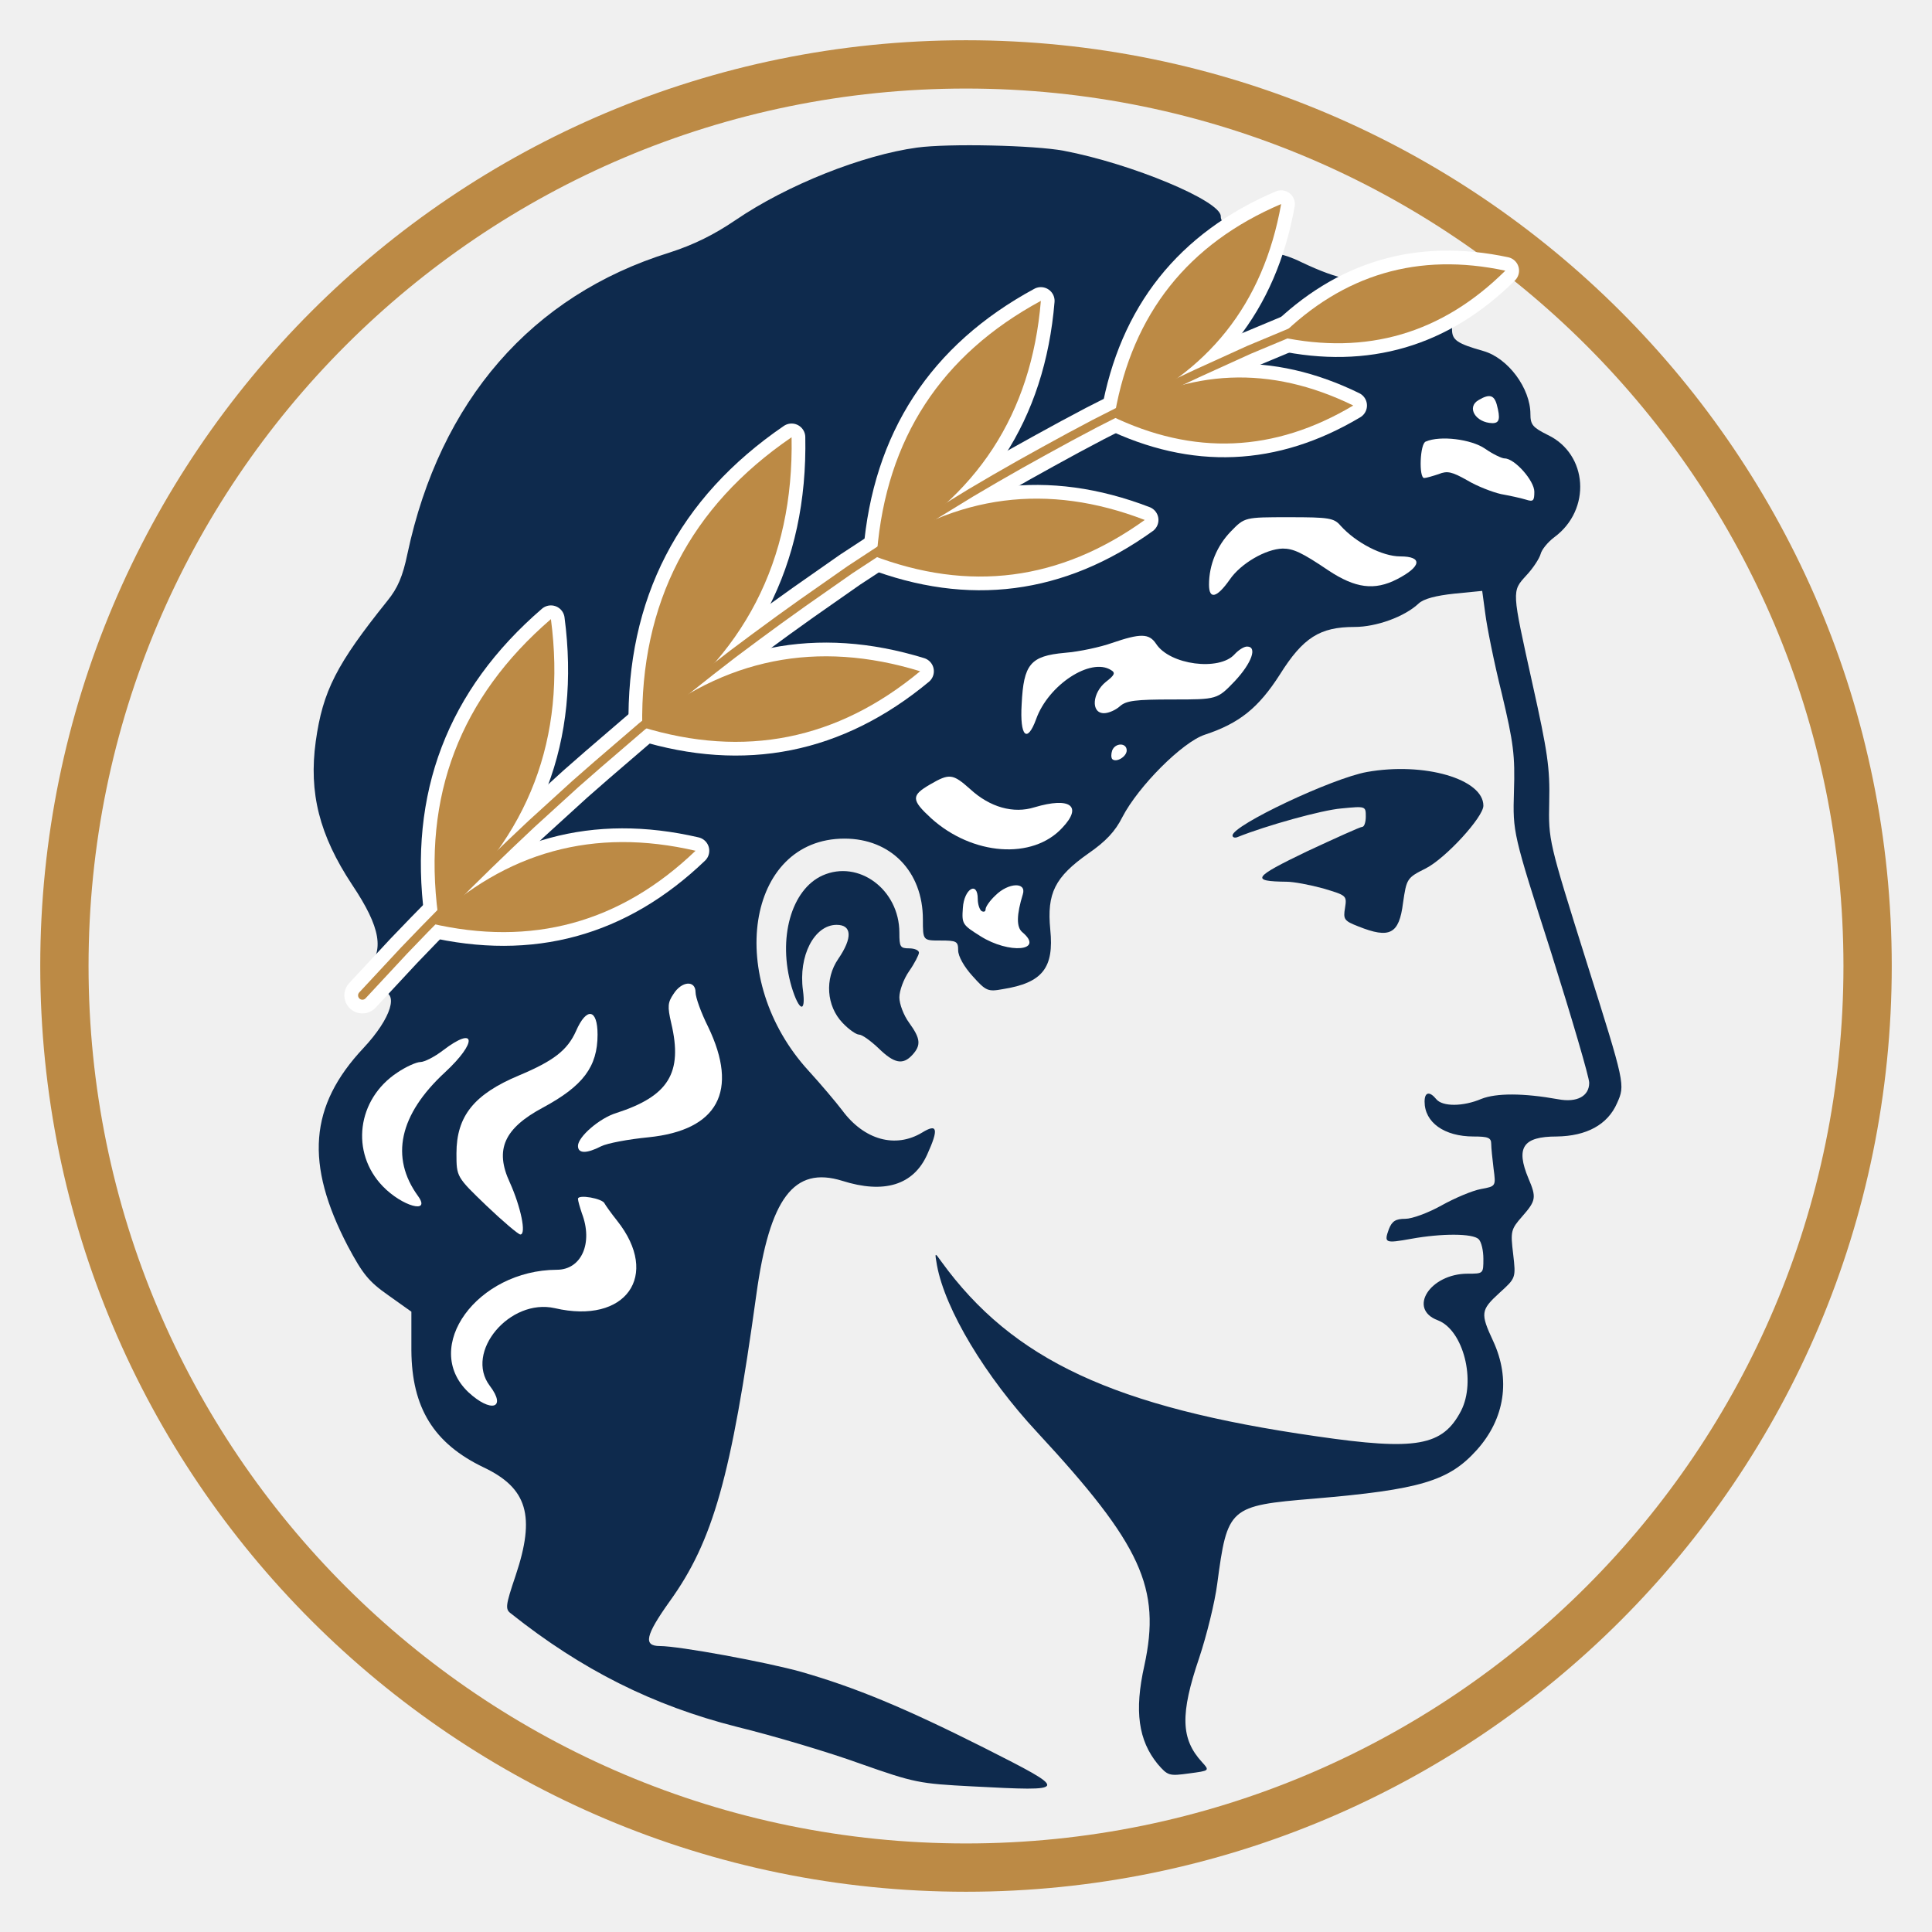
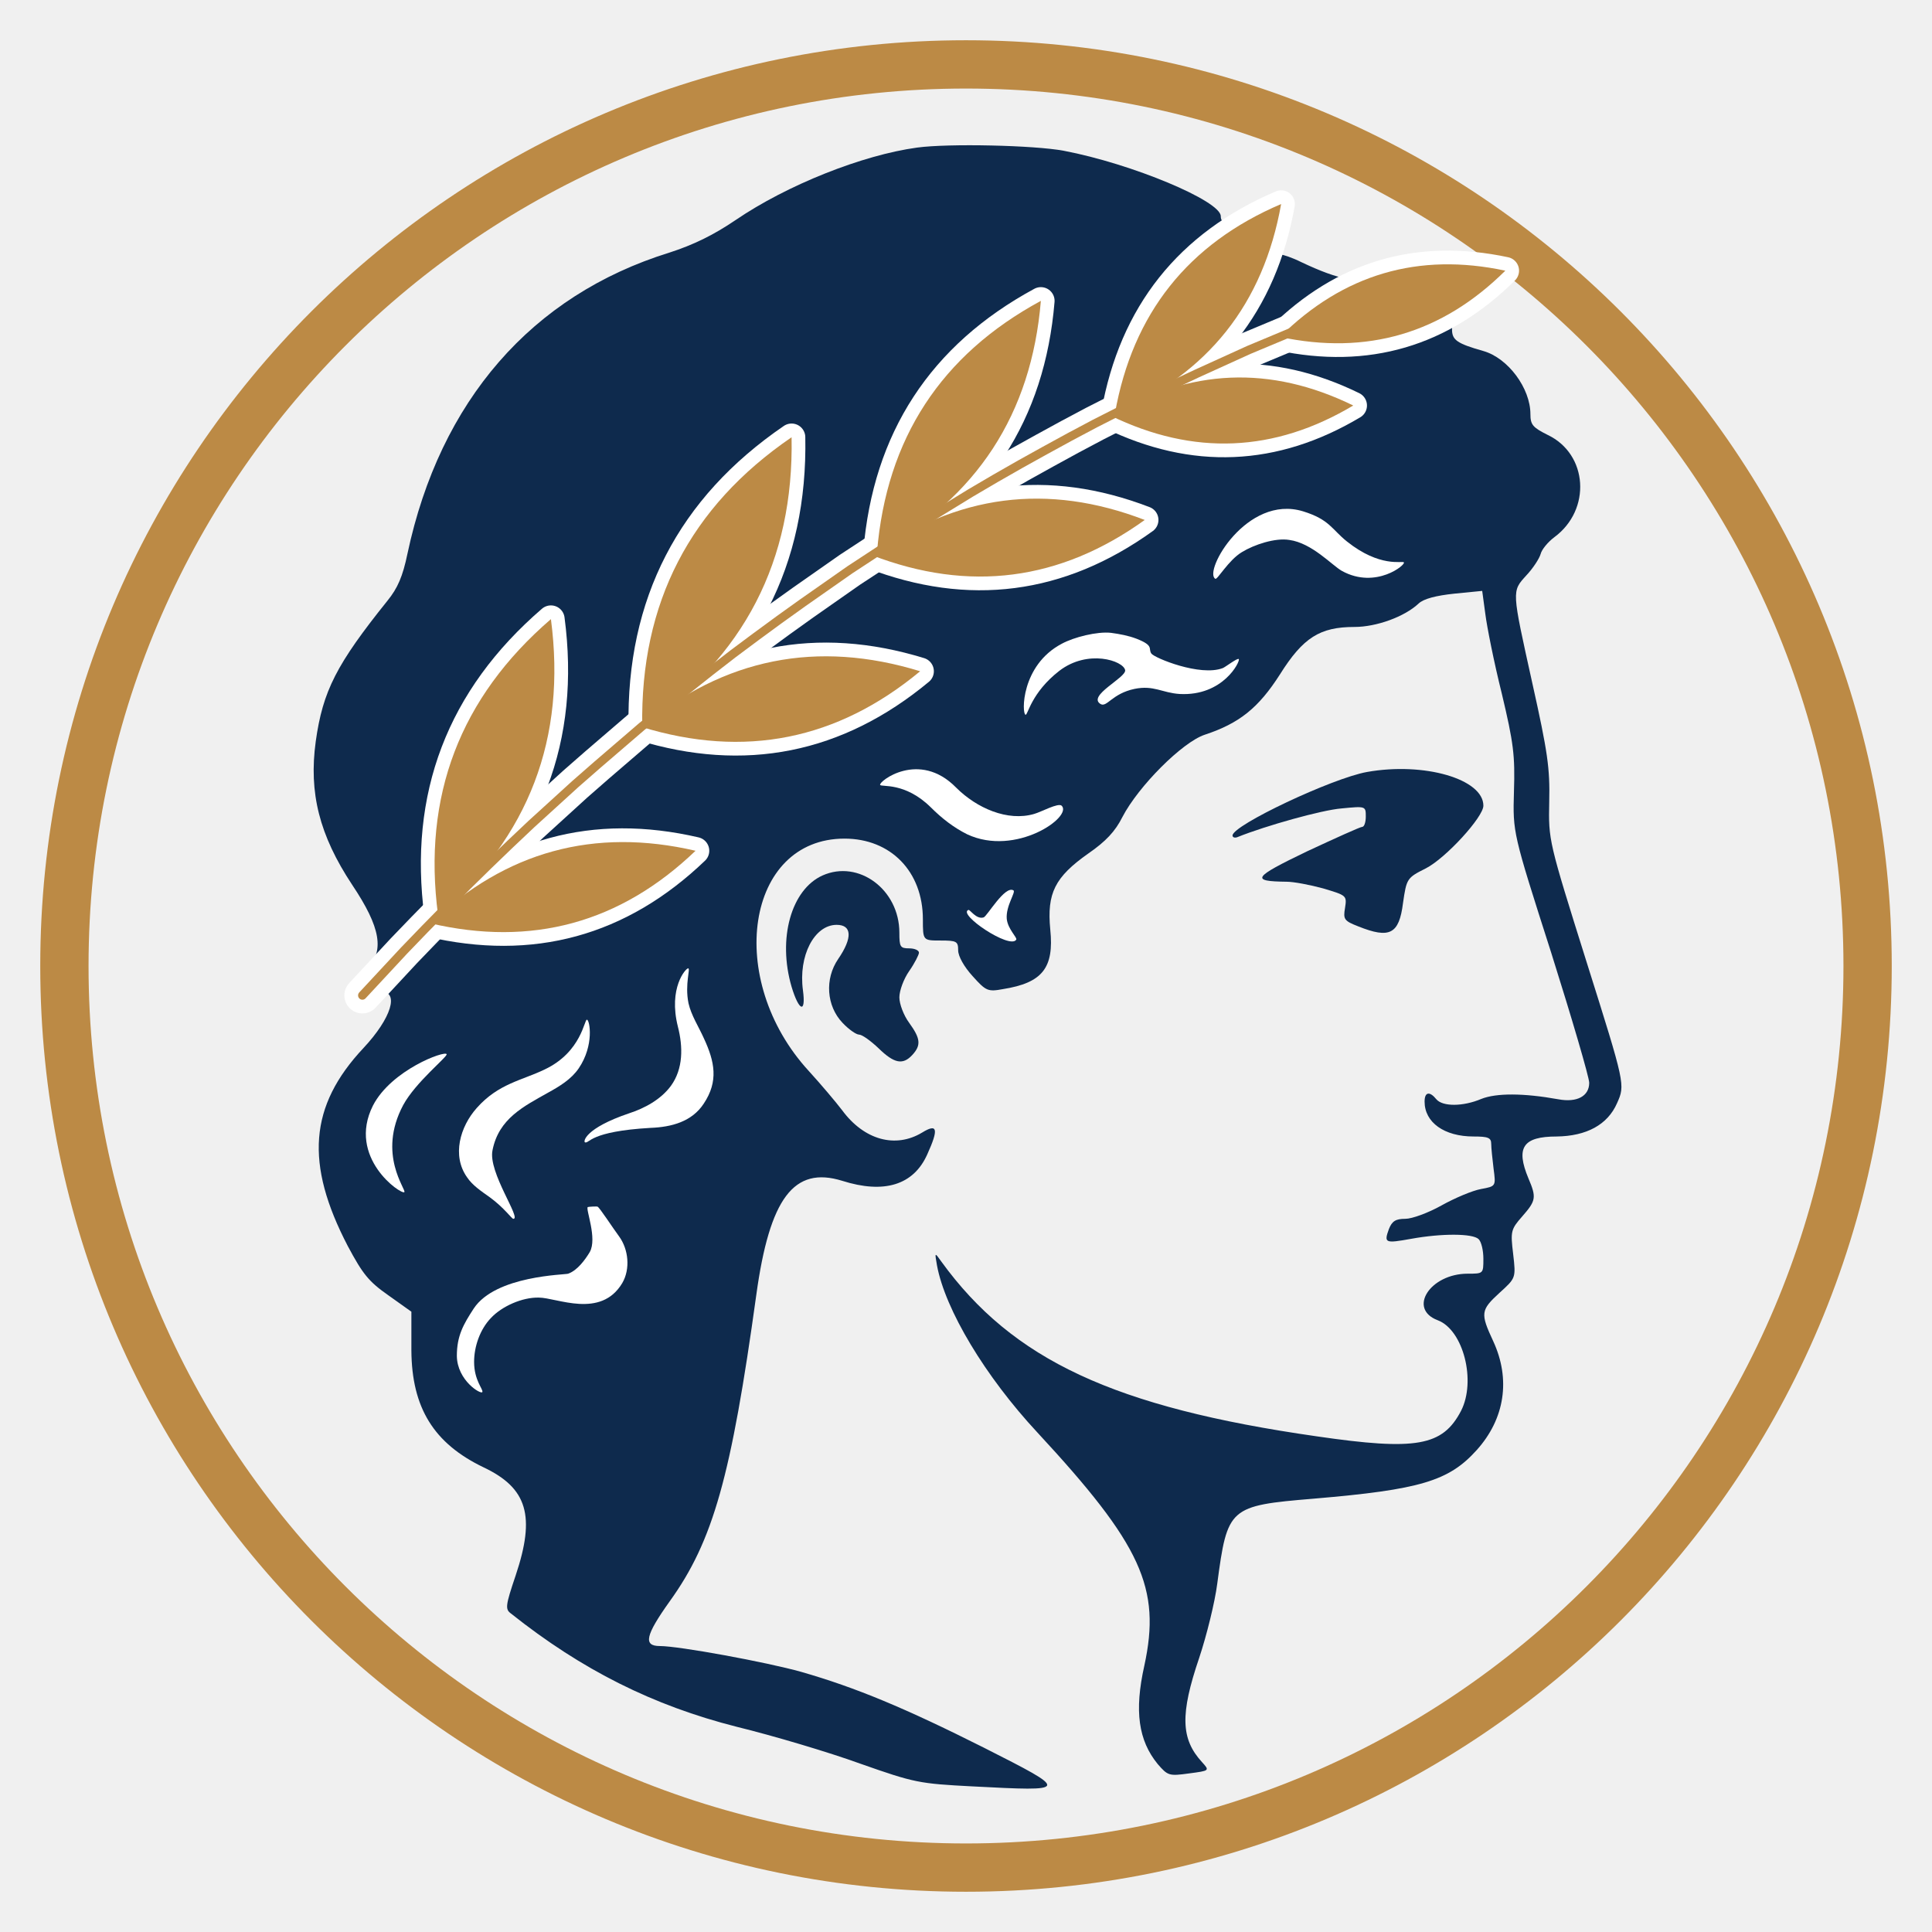
<svg xmlns="http://www.w3.org/2000/svg" viewBox="0 0 240 240" role="img" aria-label="Palamedes">
  <style>
    .navy { fill:#0E2A4D; } .gold { fill:#BC8A45; }
    .stem { fill:none; stroke:#BC8A45; stroke-width:2.2; stroke-linecap:round; stroke-linejoin:round; }
    .ring { fill:none; stroke:#BC8A45; stroke-width:6; }
  </style>
  <circle class="ring" cx="120" cy="120" r="112" />
  <g transform="translate(120,120) scale(0.4869) translate(-235,-256.5)">
    <g class="navy" transform="translate(0,500) scale(0.1,-0.1)">
      <path d="M2225 4523 c-139 -19 -331 -95 -463 -185 -56 -38 -107 -63 -169 -83 -351 -109 -585 -378 -668 -768 -12 -58 -25 -88 -51 -120 -130 -162 -165 -230 -183 -359 -18 -131 9 -239 93 -366 73 -109 83 -169 37 -216 -34 -36 -38 -48 -17 -65 10 -8 16 -9 21 -1 3 5 18 10 32 10 48 0 27 -68 -44 -144 -139 -148 -150 -295 -40 -506 38 -71 53 -90 103 -125 l59 -42 0 -99 c1 -146 57 -237 184 -298 112 -53 133 -124 82 -276 -26 -77 -27 -86 -12 -97 181 -144 363 -235 576 -289 94 -23 235 -65 315 -94 139 -49 151 -51 285 -58 251 -13 251 -13 30 99 -201 101 -326 153 -465 193 -89 25 -312 66 -361 66 -43 0 -37 27 25 114 111 154 157 319 221 782 34 247 96 329 219 291 107 -34 182 -11 217 67 30 66 26 80 -13 56 -68 -41 -148 -19 -204 57 -16 21 -54 66 -85 100 -215 234 -160 593 91 593 118 0 200 -84 200 -206 0 -54 0 -54 45 -54 41 0 45 -2 45 -25 0 -15 15 -42 37 -66 34 -38 39 -40 77 -33 101 16 131 54 121 152 -9 93 12 134 97 194 45 31 69 57 87 93 41 79 153 191 210 210 88 29 137 68 192 154 59 94 102 121 190 121 56 0 128 26 164 60 13 12 44 20 91 25 l71 7 8 -59 c4 -32 22 -123 42 -203 30 -126 34 -158 31 -250 -3 -105 -3 -105 95 -411 53 -168 97 -318 97 -332 0 -34 -31 -51 -79 -42 -89 16 -158 16 -196 1 -47 -20 -99 -20 -115 -1 -17 21 -30 19 -30 -6 0 -53 50 -89 125 -89 37 0 45 -3 45 -19 0 -10 3 -38 6 -63 6 -45 6 -45 -32 -52 -22 -4 -67 -23 -101 -42 -34 -19 -75 -34 -92 -34 -25 0 -34 -6 -42 -26 -13 -36 -10 -37 57 -25 77 14 157 14 172 -1 7 -7 12 -29 12 -50 0 -38 0 -38 -40 -38 -96 0 -154 -90 -76 -119 65 -25 98 -155 59 -231 -47 -90 -114 -102 -368 -65 -517 74 -776 195 -958 446 -17 24 -17 24 -11 -10 21 -113 123 -283 256 -426 266 -287 316 -397 273 -595 -26 -116 -15 -191 34 -251 26 -30 29 -31 80 -24 53 7 53 7 33 29 -54 59 -56 122 -7 266 19 57 40 142 46 189 26 195 30 199 246 217 272 23 345 45 416 124 72 80 87 181 42 278 -33 71 -32 79 16 123 42 38 42 38 35 99 -7 58 -6 63 23 96 35 40 37 48 16 97 -33 79 -14 107 72 107 76 1 130 30 154 85 21 47 21 47 -77 358 -98 312 -98 312 -96 411 2 86 -4 127 -43 302 -53 240 -53 234 -15 276 17 18 33 43 36 54 3 12 19 31 35 43 95 70 86 212 -17 261 -38 19 -44 26 -44 53 0 66 -57 143 -120 161 -67 19 -80 28 -80 55 0 18 8 32 28 43 32 20 108 96 101 102 -2 3 -34 10 -70 15 -70 12 -141 4 -234 -25 -59 -19 -111 -10 -210 37 -22 11 -46 19 -52 19 -16 0 -17 46 -2 89 15 44 10 46 -56 16 -69 -30 -95 -32 -95 -7 0 39 -227 134 -401 167 -75 14 -293 19 -374 8z" />
      <path d="M3373 2930 c-89 -16 -343 -136 -343 -162 0 -5 6 -7 13 -4 72 29 215 69 265 73 62 6 62 6 62 -21 0 -14 -4 -26 -9 -26 -5 0 -69 -29 -142 -63 -137 -66 -144 -76 -51 -77 18 0 60 -8 93 -17 60 -18 61 -18 56 -50 -5 -29 -2 -33 34 -47 80 -32 104 -20 114 60 9 62 10 64 58 88 51 26 147 131 147 160 0 68 -151 112 -297 86z" />
      <path d="M1984 2666 c-80 -36 -115 -161 -79 -284 19 -63 37 -69 29 -9 -12 88 29 167 86 167 39 0 41 -33 4 -87 -35 -51 -30 -120 11 -163 16 -17 35 -30 42 -30 8 0 30 -16 50 -35 40 -39 62 -43 86 -17 23 25 21 42 -8 82 -14 19 -25 48 -25 65 0 17 11 47 25 67 14 20 25 42 25 47 0 6 -11 11 -25 11 -23 0 -25 4 -25 40 0 110 -104 187 -196 146z" />
    </g>
-     <g fill="#FFFFFF" transform="translate(0,500) scale(0.1,-0.1)">
-       <path d="M3658 3879 c-32 -18 -8 -58 35 -59 18 0 21 11 11 48 -7 24 -19 27 -46 11z" />
-       <path d="M3523 3773 c-15 -5 -18 -93 -4 -93 5 0 22 5 37 10 22 9 34 6 73 -16 25 -15 64 -30 86 -35 22 -4 50 -10 63 -14 19 -6 22 -4 22 20 0 28 -50 85 -76 85 -7 0 -30 11 -50 25 -35 24 -114 34 -151 18z" />
-       <path d="M3026 3544 c-36 -37 -56 -86 -56 -136 0 -39 20 -34 53 13 28 41 92 78 135 79 27 0 49 -10 117 -56 68 -45 117 -52 175 -22 62 32 66 58 8 58 -46 0 -113 35 -152 78 -17 20 -29 22 -132 22 -113 0 -113 0 -148 -36z" />
-       <path d="M2722 3259 c-28 -10 -82 -22 -120 -25 -88 -8 -105 -29 -110 -131 -5 -83 14 -101 37 -38 31 87 139 158 191 125 12 -7 9 -13 -13 -30 -35 -28 -39 -80 -5 -80 12 0 30 8 41 18 16 14 39 17 134 17 114 0 114 0 159 47 43 46 58 88 31 88 -8 0 -22 -9 -32 -20 -39 -43 -165 -27 -200 27 -18 27 -40 27 -113 2z" />
-       <path d="M2723 2985 c-3 -9 -3 -18 0 -22 10 -10 37 6 37 22 0 20 -29 20 -37 0z" />
-       <path d="M2258 2898 c-48 -28 -48 -39 3 -86 105 -95 259 -107 335 -24 52 55 20 79 -71 52 -54 -17 -114 0 -164 46 -45 40 -53 41 -103 12z" />
-       <path d="M2425 2615 c-14 -13 -25 -29 -25 -35 0 -6 -4 -8 -10 -5 -5 3 -10 17 -10 31 0 47 -35 26 -38 -23 -3 -41 -1 -43 45 -72 73 -46 164 -38 107 10 -16 13 -15 45 1 97 10 32 -37 30 -70 -3z" />
-       <path d="M1604 2364 c-15 -22 -16 -32 -6 -75 30 -127 -7 -186 -140 -229 -43 -13 -98 -61 -98 -84 0 -20 22 -20 59 -1 16 8 70 18 121 23 177 18 231 118 152 282 -18 36 -32 75 -32 88 0 31 -35 29 -56 -4z" />
-       <path d="M1355 2269 c-22 -49 -57 -76 -145 -113 -115 -48 -160 -104 -160 -199 0 -60 0 -60 77 -134 42 -40 81 -73 86 -73 16 0 1 71 -27 133 -39 84 -14 138 85 191 102 55 139 104 139 186 0 66 -28 71 -55 9z" />
-       <path d="M1016 2220 c-22 -17 -48 -30 -58 -30 -10 0 -37 -12 -59 -27 -103 -68 -120 -204 -37 -290 49 -51 124 -72 90 -25 -72 99 -48 208 69 316 83 77 79 120 -5 56z" />
-       <path d="M1360 1841 c0 -5 5 -22 10 -37 29 -76 -1 -144 -64 -144 -203 -1 -346 -197 -226 -312 58 -54 99 -42 55 16 -65 86 51 224 166 198 181 -42 270 83 159 223 -16 20 -30 40 -32 44 -5 13 -68 24 -68 12z" />
+     <g fill="#FFFFFF">
+       <path d="M346.7,153.5 C 347.4,154.0 339.6,160.5 330.9,155.7 328.4,154.3 323.3,148.6 317.5,147.8 313.9,147.2 308.5,149.0 305.4,150.9 301.9,153.0 299.1,158.1 298.6,157.7 295.5,155.9 306.6,136.1 321.0,140.5 327.8,142.6 328.3,145.1 332.2,148.2 340.6,154.9 346.3,153.1 346.7,153.5 Z" />
+       <path d="M282.3,176.8 C 283.1,177.9 294.7,182.7 300.5,180.5 301.1,180.3 304.3,177.8 304.6,178.2 305.0,178.8 300.6,187.7 289.5,187.1 285.0,186.8 282.9,184.8 278.0,185.8 272.3,187.0 271.0,190.5 269.4,189.7 265.7,187.6 276.0,182.9 275.6,181.0 275.1,178.6 266.1,175.6 258.8,181.2 251.6,186.8 250.8,192.5 250.2,192.4 249.2,192.2 249.0,179.8 259.4,174.3 262.5,172.6 268.5,171.1 272.0,171.5 274.2,171.8 276.4,172.2 278.5,173.0 283.1,174.8 281.4,175.5 282.3,176.8 Z" />
+       <path d="M252.4,217.7 C 254.2,217.2 258.5,214.8 259.4,215.6 262.3,218.4 247.7,228.7 235.3,222.9 231.9,221.2 228.9,218.9 226.0,216.0 219.4,209.5 213.4,210.9 213.1,210.3 212.6,209.5 223.0,201.3 232.5,211.0 237.7,216.2 245.6,219.7 252.4,217.7 Z" />
+       <path d="M247.1,237.2 C 247.8,237.6 245.1,241.2 245.4,244.5 245.7,247.2 248.2,249.3 247.8,249.8 246.2,252.3 232.8,243.3 235.6,242.2 236.0,242.0 237.6,244.7 239.5,244.1 240.4,243.8 244.9,235.9 247.1,237.2 Z" />
+       <path d="M164.1,257.1 C 164.8,257.0 163.2,261.1 164.2,266.0 164.9,269.1 166.8,272.0 168.1,274.9 170.9,280.9 171.9,285.9 168.1,291.6 165.1,296.2 159.9,297.6 154.5,297.8 138.9,298.7 139.0,301.8 137.8,301.5 137.3,301.3 137.8,297.9 149.0,294.1 153.0,292.8 157.1,290.6 159.7,287.1 162.9,282.7 162.8,277.1 161.5,272.0 159.0,262.1 163.5,257.1 164.1,257.1 Z" />
+       <path d="M138.3,270.2 C 137.6,270.0 137.0,278.4 127.5,282.9 121.7,285.7 115.7,286.5 110.2,292.7 105.9,297.5 103.8,304.9 107.7,310.4 109.1,312.5 111.4,314.0 113.5,315.5 117.2,318.2 119.1,321.0 119.5,321.0 121.7,321.1 113.0,309.1 114.2,303.5 115.8,295.4 122.2,292.3 128.4,288.8 131.3,287.2 134.3,285.4 136.2,282.6 140.2,276.7 139.0,270.3 138.3,270.2 Z" />
+       <path d="M102.5,279.0 C 102.7,279.7 94.6,286.1 91.4,292.0 84.7,304.6 92.3,313.6 91.7,314.2 90.9,314.9 77.0,305.4 83.7,292.1 88.4,283.0 102.1,278.0 102.5,279.0 Z" />
+       <path d="M138.5,318.0 C 138.8,317.9 140.8,317.8 141.0,317.9 141.5,318.1 144.8,323.2 146.5,325.5 148.9,328.8 149.4,333.8 147.3,337.4 141.8,346.6 130.6,341.1 126.0,341.1 121.8,341.0 116.6,343.3 113.8,346.3 111.0,349.2 109.5,353.6 109.5,357.5 109.5,362.3 111.9,364.5 111.6,365.2 111.3,365.9 105.2,362.3 105.1,356.0 105.1,350.8 106.8,347.9 109.4,343.9 115.0,335.4 132.9,335.3 133.5,335.0 135.8,334.2 137.8,331.5 139.0,329.5 141.0,326.0 137.9,318.5 138.5,318.0 Z" />
    </g>
    <g fill="#FFFFFF" stroke="#FFFFFF" stroke-linejoin="round" stroke-linecap="round">
      <path d="M 81.0,264.0 L 86.3,258.3 L 91.6,252.6 L 96.9,247.1 L 102.3,241.6 L 107.7,236.1 L 113.1,230.8 L 118.6,225.5 L 124.1,220.3 L 129.7,215.2 L 135.3,210.1 L 140.9,205.2 L 146.6,200.3 L 152.3,195.4 L 158.1,190.7 L 163.9,186.0 L 169.7,181.4 L 175.5,176.9 L 181.4,172.5 L 187.4,168.1 L 193.4,163.8 L 199.4,159.6 L 205.4,155.4 L 211.5,151.4 L 217.6,147.4 L 223.8,143.4 L 230.0,139.6 L 236.2,135.8 L 242.5,132.1 L 248.8,128.5 L 255.1,125.0 L 261.5,121.5 L 267.9,118.1 L 274.4,114.8 L 280.9,111.6 L 287.4,108.4 L 294.0,105.3 L 300.6,102.3 L 307.2,99.3 L 313.9,96.5 L 320.6,93.7 " fill="none" stroke-width="9.2" />
      <g stroke-width="7.0">
        <path d="M 100.3,243.5 Q 135.1,213.5 129.1,168.0 Q 94.3,198.0 100.3,243.5 Z" />
        <path d="M 98.3,245.6 Q 137.2,254.7 166.0,227.1 Q 127.2,218.1 98.3,245.6 Z" />
        <path d="M 152.4,195.4 Q 191.4,168.8 190.5,121.6 Q 151.6,148.2 152.4,195.4 Z" />
        <path d="M 152.2,195.5 Q 191.6,207.6 223.3,181.3 Q 183.9,169.2 152.2,195.5 Z" />
        <path d="M 211.0,151.7 Q 248.2,166.0 280.6,142.7 Q 243.4,128.4 211.0,151.7 Z" />
        <path d="M 212.3,150.9 Q 250.5,130.1 254.1,86.8 Q 215.9,107.5 212.3,150.9 Z" />
        <path d="M 271.9,116.1 Q 303.6,131.5 333.8,113.5 Q 302.1,98.0 271.9,116.1 Z" />
        <path d="M 273.0,115.5 Q 308.6,100.3 315.4,62.1 Q 279.8,77.3 273.0,115.5 Z" />
        <path d="M 315.1,96.0 Q 348.4,103.1 372.6,79.1 Q 339.3,72.0 315.1,96.0 Z" />
      </g>
    </g>
    <path class="stem" d="M 81.0,264.0 L 86.3,258.3 L 91.6,252.6 L 96.9,247.1 L 102.3,241.6 L 107.7,236.1 L 113.1,230.8 L 118.6,225.5 L 124.1,220.3 L 129.7,215.2 L 135.3,210.1 L 140.9,205.2 L 146.6,200.3 L 152.3,195.4 L 158.1,190.7 L 163.9,186.0 L 169.7,181.4 L 175.5,176.9 L 181.4,172.5 L 187.4,168.1 L 193.4,163.8 L 199.4,159.6 L 205.4,155.4 L 211.5,151.4 L 217.6,147.4 L 223.8,143.4 L 230.0,139.6 L 236.2,135.8 L 242.5,132.1 L 248.8,128.5 L 255.1,125.0 L 261.5,121.5 L 267.9,118.1 L 274.4,114.8 L 280.9,111.6 L 287.4,108.4 L 294.0,105.3 L 300.6,102.3 L 307.2,99.3 L 313.9,96.5 L 320.6,93.7 " />
    <path class="gold" d="M 100.3,243.5 Q 135.1,213.5 129.1,168.0 Q 94.3,198.0 100.3,243.5 Z" />
    <path class="gold" d="M 98.3,245.6 Q 137.2,254.7 166.0,227.1 Q 127.2,218.1 98.3,245.6 Z" />
    <path class="gold" d="M 152.4,195.4 Q 191.4,168.8 190.5,121.6 Q 151.6,148.2 152.4,195.4 Z" />
    <path class="gold" d="M 152.2,195.5 Q 191.6,207.6 223.3,181.3 Q 183.9,169.2 152.2,195.5 Z" />
    <path class="gold" d="M 211.0,151.7 Q 248.2,166.0 280.6,142.7 Q 243.4,128.4 211.0,151.7 Z" />
    <path class="gold" d="M 212.3,150.9 Q 250.5,130.1 254.1,86.8 Q 215.9,107.5 212.3,150.9 Z" />
    <path class="gold" d="M 271.9,116.1 Q 303.6,131.5 333.8,113.5 Q 302.1,98.0 271.9,116.1 Z" />
    <path class="gold" d="M 273.0,115.5 Q 308.6,100.3 315.4,62.1 Q 279.8,77.3 273.0,115.5 Z" />
    <path class="gold" d="M 315.1,96.0 Q 348.4,103.1 372.6,79.1 Q 339.3,72.0 315.1,96.0 Z" />
  </g>
</svg>
